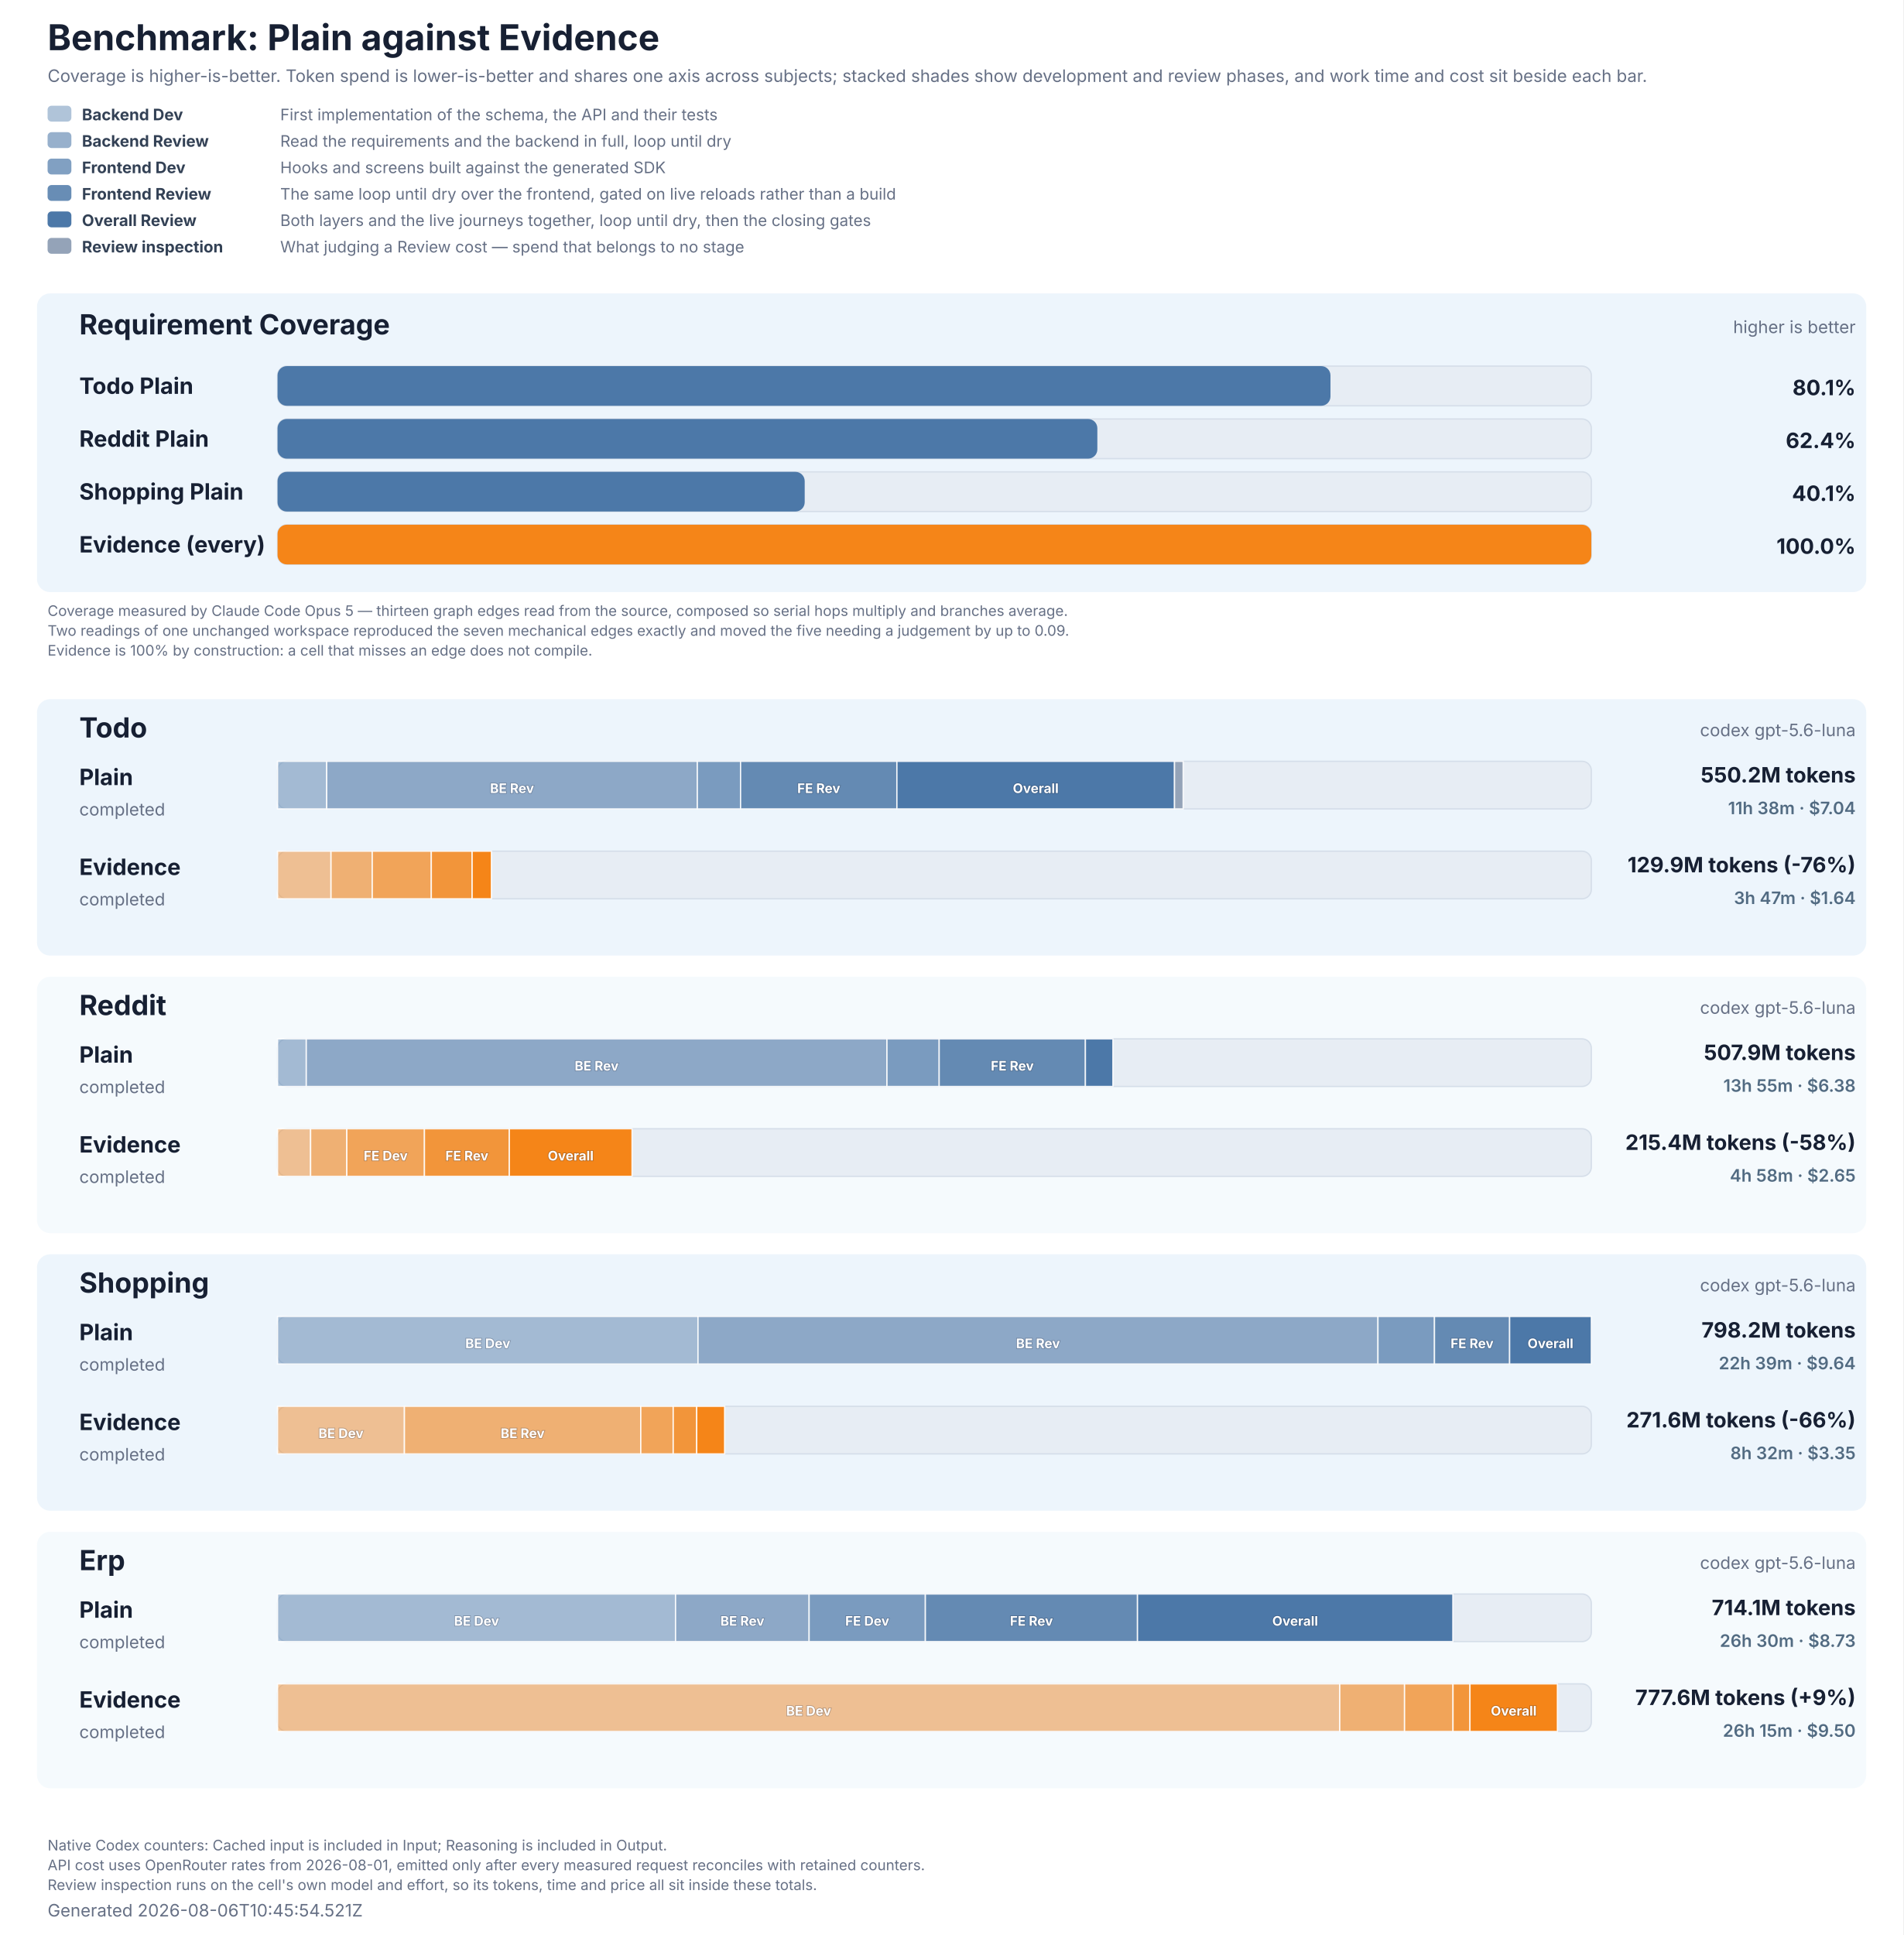
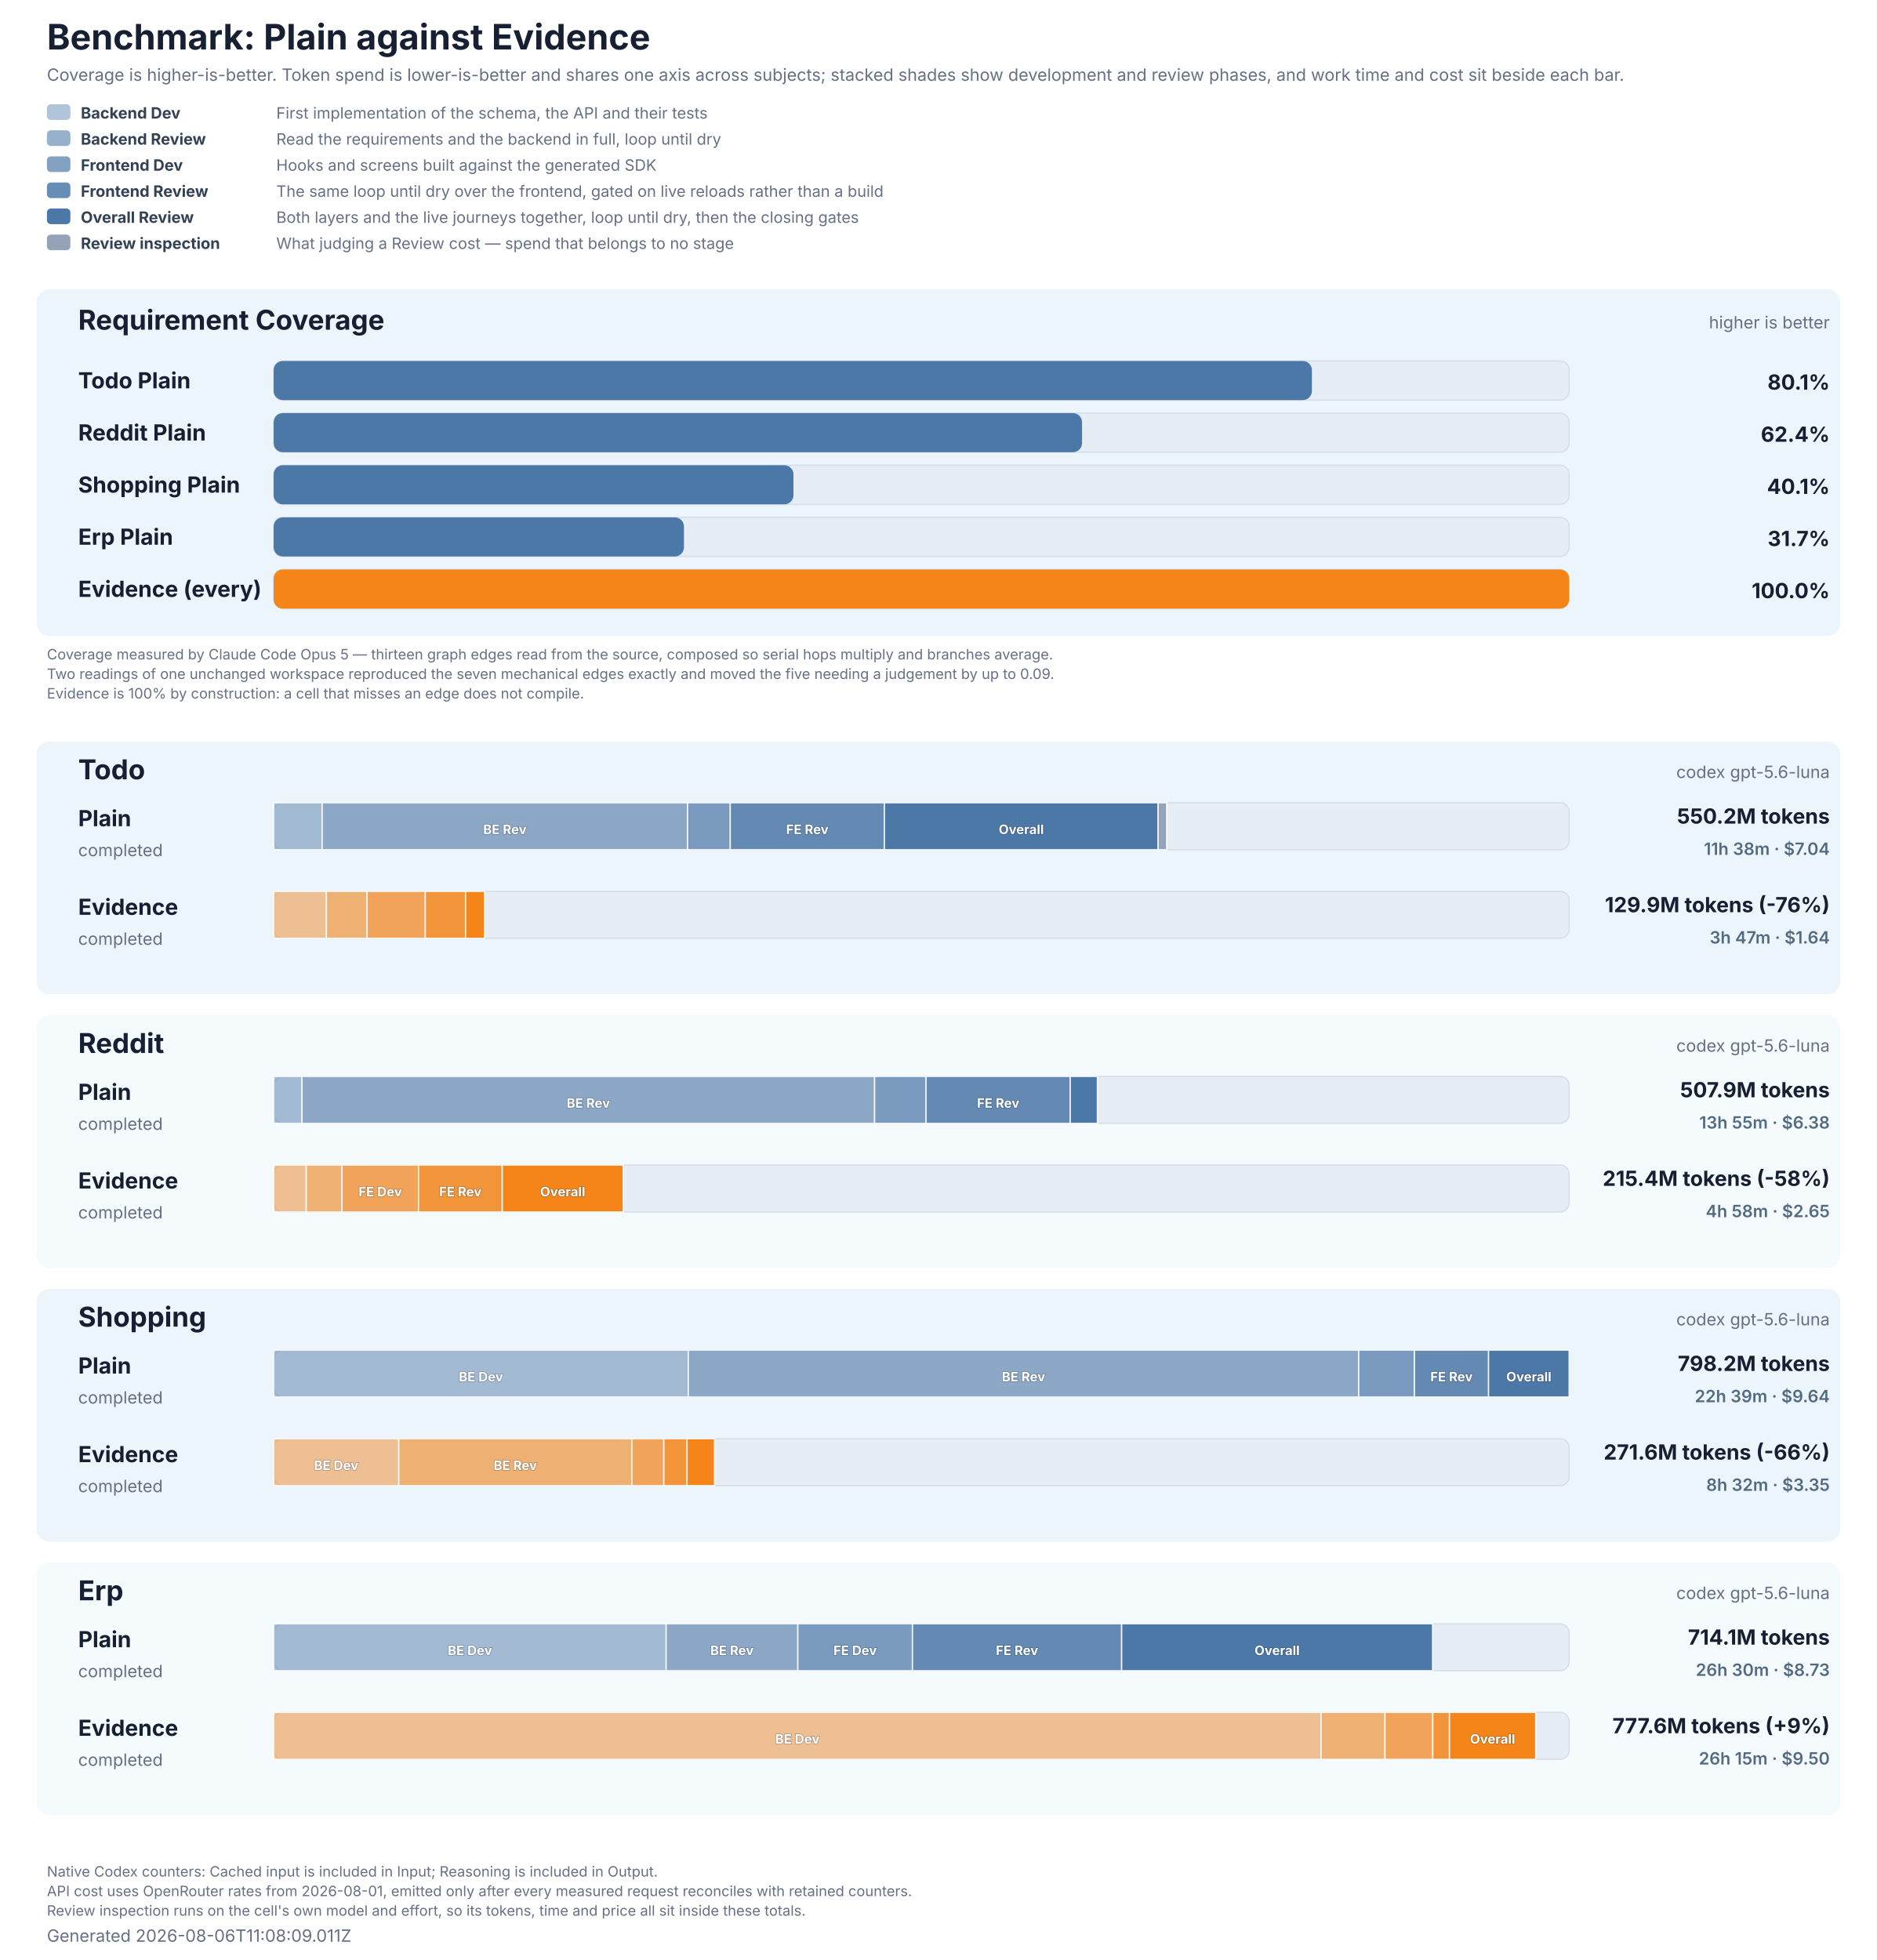
- <svg xmlns="http://www.w3.org/2000/svg" role="img" aria-labelledby="title description" viewBox="0 0 1440 1464" width="1440" height="1464">
+ <svg xmlns="http://www.w3.org/2000/svg" role="img" aria-labelledby="title description" viewBox="0 0 1440 1504" width="1440" height="1504">
  <style>
  text { font-family: Inter, ui-sans-serif, system-ui, -apple-system, BlinkMacSystemFont, 'Segoe UI', sans-serif; fill: #172033; }
  .title { font-size: 27px; font-weight: 700; }
  .subtitle, .generated, .group-meta, .row-status { font-size: 13px; fill: #667085; }
  .group { fill: #e8f2fb; }
  .group-title { font-size: 21px; font-weight: 700; }
  .row-label { font-size: 17px; font-weight: 700; }
  .value { font-size: 16px; font-weight: 700; }
  .cost-value { font-size: 13px; font-weight: 600; fill: #526b82; }
  .legend { font-size: 12px; fill: #667085; }
  .legend-label { font-size: 12px; font-weight: 700; fill: #334155; }
  .segment-label { font-size: 10px; font-weight: 700; fill: #ffffff; paint-order: stroke; stroke: #172033; stroke-opacity: 0.28; stroke-width: 1px; }
  .phase-segment { stroke: #ffffff; stroke-opacity: 0.86; stroke-width: 1px; }
  .track { fill: #e7edf4; stroke: #d5dee9; stroke-width: 1px; }
  .empty { font-size: 15px; fill: #667085; }
  .table-note { font-size: 11px; fill: #667085; }
</style>
-   <rect width="1440" height="1464" fill="#ffffff" />
+   <rect width="1440" height="1504" fill="#ffffff" />
  <text x="36" y="38" class="title">Benchmark: Plain against Evidence</text>
  <text x="36" y="62" class="subtitle">Coverage is higher-is-better. Token spend is lower-is-better and shares one axis across subjects; stacked shades show development and review phases, and work time and cost sit beside each bar.</text>
  <rect x="36" y="80" width="18" height="12" rx="3" fill="#4c78a8" fill-opacity="0.44" />
  <text x="62" y="91" class="legend-label">Backend Dev</text>
  <text x="212" y="91" class="legend">First implementation of the schema, the API and their tests</text>
  <rect x="36" y="100" width="18" height="12" rx="3" fill="#4c78a8" fill-opacity="0.58" />
  <text x="62" y="111" class="legend-label">Backend Review</text>
  <text x="212" y="111" class="legend">Read the requirements and the backend in full, loop until dry</text>
  <rect x="36" y="120" width="18" height="12" rx="3" fill="#4c78a8" fill-opacity="0.7" />
  <text x="62" y="131" class="legend-label">Frontend Dev</text>
  <text x="212" y="131" class="legend">Hooks and screens built against the generated SDK</text>
  <rect x="36" y="140" width="18" height="12" rx="3" fill="#4c78a8" fill-opacity="0.84" />
  <text x="62" y="151" class="legend-label">Frontend Review</text>
  <text x="212" y="151" class="legend">The same loop until dry over the frontend, gated on live reloads rather than a build</text>
  <rect x="36" y="160" width="18" height="12" rx="3" fill="#4c78a8" fill-opacity="1" />
  <text x="62" y="171" class="legend-label">Overall Review</text>
  <text x="212" y="171" class="legend">Both layers and the live journeys together, loop until dry, then the closing gates</text>
  <rect x="36" y="180" width="18" height="12" rx="3" fill="#94a3b8" fill-opacity="1" />
  <text x="62" y="191" class="legend-label">Review inspection</text>
  <text x="212" y="191" class="legend">What judging a Review cost — spend that belongs to no stage</text>
-   <rect x="28" y="222" width="1384" height="226" rx="10" class="group" fill-opacity="0.78" />
+   <rect x="28" y="222" width="1384" height="266" rx="10" class="group" fill-opacity="0.78" />
  <text x="60" y="253" class="group-title">Requirement Coverage</text>
  <text x="1404" y="252" text-anchor="end" class="group-meta">higher is better</text>
  <text x="60" y="298" class="row-label" fill="#4c78a8">Todo Plain</text>
  <rect x="210" y="277" width="994" height="30" rx="7" class="track" />
  <rect x="210" y="277" width="796.64" height="30" rx="7" fill="#4c78a8" data-coverage="80.14496666666666" />
  <text x="1404" y="299" text-anchor="end" class="value" fill="#4c78a8">80.1%</text>
  <text x="60" y="338" class="row-label" fill="#4c78a8">Reddit Plain</text>
  <rect x="210" y="317" width="994" height="30" rx="7" class="track" />
  <rect x="210" y="317" width="620.26" height="30" rx="7" fill="#4c78a8" data-coverage="62.400702566666666" />
  <text x="1404" y="339" text-anchor="end" class="value" fill="#4c78a8">62.4%</text>
  <text x="60" y="378" class="row-label" fill="#4c78a8">Shopping Plain</text>
  <rect x="210" y="357" width="994" height="30" rx="7" class="track" />
  <rect x="210" y="357" width="398.84" height="30" rx="7" fill="#4c78a8" data-coverage="40.12511413497504" />
  <text x="1404" y="379" text-anchor="end" class="value" fill="#4c78a8">40.1%</text>
-   <text x="60" y="418" class="row-label" fill="#f58518">Evidence (every)</text>
+   <text x="60" y="418" class="row-label" fill="#4c78a8">Erp Plain</text>
  <rect x="210" y="397" width="994" height="30" rx="7" class="track" />
-   <rect x="210" y="397" width="994.00" height="30" rx="7" fill="#f58518" data-coverage="100" />
-   <text x="1404" y="419" text-anchor="end" class="value" fill="#f58518">100.0%</text>
-   <text x="36" y="466" class="table-note">Coverage measured by Claude Code Opus 5 — thirteen graph edges read from the source, composed so serial hops multiply and branches average.</text>
-   <text x="36" y="481" class="table-note">Two readings of one unchanged workspace reproduced the seven mechanical edges exactly and moved the five needing a judgement by up to 0.09.</text>
-   <text x="36" y="496" class="table-note">Evidence is 100% by construction: a cell that misses an edge does not compile.</text>
-   <rect x="28" y="529" width="1384" height="194" rx="10" class="group" fill-opacity="0.78" />
-   <text x="60" y="558" class="group-title">Todo</text>
-   <text x="1404" y="557" text-anchor="end" class="group-meta">codex gpt-5.6-luna</text>
-   <text x="60" y="594" class="row-label" fill="#4c78a8">Plain</text>
-   <text x="60" y="617" class="row-status">completed</text>
-   <rect x="210" y="576" width="994" height="36" rx="7" class="track" />
-   <rect x="210.00" y="576" width="37.20" height="36" fill="#4c78a8" fill-opacity="0.44" class="phase-segment" data-phase="backend-development" data-tokens="29872719" />
-   <rect x="247.20" y="576" width="280.40" height="36" fill="#4c78a8" fill-opacity="0.58" class="phase-segment" data-phase="backend-review" data-tokens="225165342" />
-   <text x="387.40" y="600" text-anchor="middle" class="segment-label">BE Rev</text>
-   <rect x="527.60" y="576" width="32.73" height="36" fill="#4c78a8" fill-opacity="0.7" class="phase-segment" data-phase="frontend-development" data-tokens="26279528" />
-   <rect x="560.33" y="576" width="118.28" height="36" fill="#4c78a8" fill-opacity="0.84" class="phase-segment" data-phase="frontend-review" data-tokens="94981769" />
-   <text x="619.47" y="600" text-anchor="middle" class="segment-label">FE Rev</text>
-   <rect x="678.61" y="576" width="210.04" height="36" fill="#4c78a8" fill-opacity="1" class="phase-segment" data-phase="overall-review" data-tokens="168663056" />
-   <text x="783.63" y="600" text-anchor="middle" class="segment-label">Overall</text>
-   <rect x="888.64" y="576" width="6.53" height="36" fill="#94a3b8" class="phase-segment" data-phase="review-inspection" data-tokens="5245628" />
-   <text x="1404" y="592" text-anchor="end" class="value">550.2M tokens</text>
-   <text x="1404" y="616" text-anchor="end" class="cost-value">11h 38m · $7.04</text>
-   <text x="60" y="662" class="row-label" fill="#f58518">Evidence</text>
-   <text x="60" y="685" class="row-status">completed</text>
-   <rect x="210" y="644" width="994" height="36" rx="7" class="track" />
-   <rect x="210.00" y="644" width="40.44" height="36" fill="#f58518" fill-opacity="0.44" class="phase-segment" data-phase="backend-development" data-tokens="32474293" />
-   <rect x="250.44" y="644" width="31.22" height="36" fill="#f58518" fill-opacity="0.58" class="phase-segment" data-phase="backend-review" data-tokens="25067684" />
-   <rect x="281.66" y="644" width="44.68" height="36" fill="#f58518" fill-opacity="0.7" class="phase-segment" data-phase="frontend-development" data-tokens="35876257" />
-   <rect x="326.33" y="644" width="30.90" height="36" fill="#f58518" fill-opacity="0.84" class="phase-segment" data-phase="frontend-review" data-tokens="24811262" />
-   <rect x="357.23" y="644" width="14.57" height="36" fill="#f58518" fill-opacity="1" class="phase-segment" data-phase="overall-review" data-tokens="11698563" />
-   <text x="1404" y="660" text-anchor="end" class="value">129.9M tokens (-76%)</text>
-   <text x="1404" y="684" text-anchor="end" class="cost-value">3h 47m · $1.64</text>
-   <rect x="28" y="739" width="1384" height="194" rx="10" class="group" fill-opacity="0.42" />
-   <text x="60" y="768" class="group-title">Reddit</text>
-   <text x="1404" y="767" text-anchor="end" class="group-meta">codex gpt-5.6-luna</text>
-   <text x="60" y="804" class="row-label" fill="#4c78a8">Plain</text>
-   <text x="60" y="827" class="row-status">completed</text>
-   <rect x="210" y="786" width="994" height="36" rx="7" class="track" />
-   <rect x="210.00" y="786" width="21.73" height="36" fill="#4c78a8" fill-opacity="0.44" class="phase-segment" data-phase="backend-development" data-tokens="17450090" />
-   <rect x="231.73" y="786" width="439.36" height="36" fill="#4c78a8" fill-opacity="0.58" class="phase-segment" data-phase="backend-review" data-tokens="352811491" />
-   <text x="451.41" y="810" text-anchor="middle" class="segment-label">BE Rev</text>
-   <rect x="671.09" y="786" width="39.51" height="36" fill="#4c78a8" fill-opacity="0.7" class="phase-segment" data-phase="frontend-development" data-tokens="31723600" />
-   <rect x="710.59" y="786" width="110.63" height="36" fill="#4c78a8" fill-opacity="0.84" class="phase-segment" data-phase="frontend-review" data-tokens="88835486" />
-   <text x="765.91" y="810" text-anchor="middle" class="segment-label">FE Rev</text>
-   <rect x="821.22" y="786" width="20.80" height="36" fill="#4c78a8" fill-opacity="1" class="phase-segment" data-phase="overall-review" data-tokens="16705282" />
-   <text x="1404" y="802" text-anchor="end" class="value">507.9M tokens</text>
-   <text x="1404" y="826" text-anchor="end" class="cost-value">13h 55m · $6.38</text>
-   <text x="60" y="872" class="row-label" fill="#f58518">Evidence</text>
-   <text x="60" y="895" class="row-status">completed</text>
-   <rect x="210" y="854" width="994" height="36" rx="7" class="track" />
-   <rect x="210.00" y="854" width="25.00" height="36" fill="#f58518" fill-opacity="0.44" class="phase-segment" data-phase="backend-development" data-tokens="20078882" />
-   <rect x="235.00" y="854" width="27.42" height="36" fill="#f58518" fill-opacity="0.58" class="phase-segment" data-phase="backend-review" data-tokens="22019408" />
-   <rect x="262.43" y="854" width="58.71" height="36" fill="#f58518" fill-opacity="0.7" class="phase-segment" data-phase="frontend-development" data-tokens="47141668" />
-   <text x="291.78" y="878" text-anchor="middle" class="segment-label">FE Dev</text>
-   <rect x="321.13" y="854" width="64.24" height="36" fill="#f58518" fill-opacity="0.84" class="phase-segment" data-phase="frontend-review" data-tokens="51584370" />
-   <text x="353.25" y="878" text-anchor="middle" class="segment-label">FE Rev</text>
-   <rect x="385.37" y="854" width="92.83" height="36" fill="#f58518" fill-opacity="1" class="phase-segment" data-phase="overall-review" data-tokens="74545453" />
-   <text x="431.78" y="878" text-anchor="middle" class="segment-label">Overall</text>
-   <text x="1404" y="870" text-anchor="end" class="value">215.4M tokens (-58%)</text>
-   <text x="1404" y="894" text-anchor="end" class="cost-value">4h 58m · $2.65</text>
-   <rect x="28" y="949" width="1384" height="194" rx="10" class="group" fill-opacity="0.78" />
-   <text x="60" y="978" class="group-title">Shopping</text>
-   <text x="1404" y="977" text-anchor="end" class="group-meta">codex gpt-5.6-luna</text>
-   <text x="60" y="1014" class="row-label" fill="#4c78a8">Plain</text>
-   <text x="60" y="1037" class="row-status">completed</text>
-   <rect x="210" y="996" width="994" height="36" rx="7" class="track" />
-   <rect x="210.00" y="996" width="318.11" height="36" fill="#4c78a8" fill-opacity="0.44" class="phase-segment" data-phase="backend-development" data-tokens="255451467" />
-   <text x="369.06" y="1020" text-anchor="middle" class="segment-label">BE Dev</text>
-   <rect x="528.11" y="996" width="514.46" height="36" fill="#4c78a8" fill-opacity="0.58" class="phase-segment" data-phase="backend-review" data-tokens="413122866" />
-   <text x="785.35" y="1020" text-anchor="middle" class="segment-label">BE Rev</text>
-   <rect x="1042.58" y="996" width="42.75" height="36" fill="#4c78a8" fill-opacity="0.7" class="phase-segment" data-phase="frontend-development" data-tokens="34329031" />
-   <rect x="1085.33" y="996" width="56.86" height="36" fill="#4c78a8" fill-opacity="0.84" class="phase-segment" data-phase="frontend-review" data-tokens="45659705" />
-   <text x="1113.76" y="1020" text-anchor="middle" class="segment-label">FE Rev</text>
-   <rect x="1142.19" y="996" width="61.81" height="36" fill="#4c78a8" fill-opacity="1" class="phase-segment" data-phase="overall-review" data-tokens="49635781" />
-   <text x="1173.09" y="1020" text-anchor="middle" class="segment-label">Overall</text>
-   <text x="1404" y="1012" text-anchor="end" class="value">798.2M tokens</text>
-   <text x="1404" y="1036" text-anchor="end" class="cost-value">22h 39m · $9.64</text>
-   <text x="60" y="1082" class="row-label" fill="#f58518">Evidence</text>
-   <text x="60" y="1105" class="row-status">completed</text>
-   <rect x="210" y="1064" width="994" height="36" rx="7" class="track" />
-   <rect x="210.00" y="1064" width="95.98" height="36" fill="#f58518" fill-opacity="0.44" class="phase-segment" data-phase="backend-development" data-tokens="77076340" />
-   <text x="257.99" y="1088" text-anchor="middle" class="segment-label">BE Dev</text>
-   <rect x="305.98" y="1064" width="178.85" height="36" fill="#f58518" fill-opacity="0.58" class="phase-segment" data-phase="backend-review" data-tokens="143620415" />
-   <text x="395.41" y="1088" text-anchor="middle" class="segment-label">BE Rev</text>
-   <rect x="484.83" y="1064" width="24.52" height="36" fill="#f58518" fill-opacity="0.7" class="phase-segment" data-phase="frontend-development" data-tokens="19691264" />
-   <rect x="509.36" y="1064" width="17.79" height="36" fill="#f58518" fill-opacity="0.84" class="phase-segment" data-phase="frontend-review" data-tokens="14287766" />
-   <rect x="527.15" y="1064" width="21.09" height="36" fill="#f58518" fill-opacity="1" class="phase-segment" data-phase="overall-review" data-tokens="16933079" />
-   <text x="1404" y="1080" text-anchor="end" class="value">271.6M tokens (-66%)</text>
-   <text x="1404" y="1104" text-anchor="end" class="cost-value">8h 32m · $3.35</text>
-   <rect x="28" y="1159" width="1384" height="194" rx="10" class="group" fill-opacity="0.42" />
-   <text x="60" y="1188" class="group-title">Erp</text>
-   <text x="1404" y="1187" text-anchor="end" class="group-meta">codex gpt-5.6-luna</text>
-   <text x="60" y="1224" class="row-label" fill="#4c78a8">Plain</text>
-   <text x="60" y="1247" class="row-status">completed</text>
-   <rect x="210" y="1206" width="994" height="36" rx="7" class="track" />
-   <rect x="210.00" y="1206" width="301.13" height="36" fill="#4c78a8" fill-opacity="0.44" class="phase-segment" data-phase="backend-development" data-tokens="241812680" />
-   <text x="360.57" y="1230" text-anchor="middle" class="segment-label">BE Dev</text>
-   <rect x="511.13" y="1206" width="101.06" height="36" fill="#4c78a8" fill-opacity="0.58" class="phase-segment" data-phase="backend-review" data-tokens="81156222" />
-   <text x="561.66" y="1230" text-anchor="middle" class="segment-label">BE Rev</text>
-   <rect x="612.19" y="1206" width="87.93" height="36" fill="#4c78a8" fill-opacity="0.7" class="phase-segment" data-phase="frontend-development" data-tokens="70612401" />
-   <text x="656.16" y="1230" text-anchor="middle" class="segment-label">FE Dev</text>
-   <rect x="700.13" y="1206" width="160.51" height="36" fill="#4c78a8" fill-opacity="0.84" class="phase-segment" data-phase="frontend-review" data-tokens="128890055" />
-   <text x="780.38" y="1230" text-anchor="middle" class="segment-label">FE Rev</text>
-   <rect x="860.64" y="1206" width="238.59" height="36" fill="#4c78a8" fill-opacity="1" class="phase-segment" data-phase="overall-review" data-tokens="191593998" />
-   <text x="979.93" y="1230" text-anchor="middle" class="segment-label">Overall</text>
-   <text x="1404" y="1222" text-anchor="end" class="value">714.1M tokens</text>
-   <text x="1404" y="1246" text-anchor="end" class="cost-value">26h 30m · $8.73</text>
-   <text x="60" y="1292" class="row-label" fill="#f58518">Evidence</text>
-   <text x="60" y="1315" class="row-status">completed</text>
-   <rect x="210" y="1274" width="994" height="36" rx="7" class="track" />
-   <rect x="210.00" y="1274" width="803.67" height="36" fill="#f58518" fill-opacity="0.44" class="phase-segment" data-phase="backend-development" data-tokens="645364359" />
-   <text x="611.84" y="1298" text-anchor="middle" class="segment-label">BE Dev</text>
-   <rect x="1013.67" y="1274" width="49.02" height="36" fill="#f58518" fill-opacity="0.58" class="phase-segment" data-phase="backend-review" data-tokens="39360505" />
-   <rect x="1062.69" y="1274" width="36.67" height="36" fill="#f58518" fill-opacity="0.7" class="phase-segment" data-phase="frontend-development" data-tokens="29445251" />
-   <rect x="1099.36" y="1274" width="12.84" height="36" fill="#f58518" fill-opacity="0.84" class="phase-segment" data-phase="frontend-review" data-tokens="10307041" />
-   <rect x="1112.19" y="1274" width="66.15" height="36" fill="#f58518" fill-opacity="1" class="phase-segment" data-phase="overall-review" data-tokens="53120521" />
-   <text x="1145.27" y="1298" text-anchor="middle" class="segment-label">Overall</text>
-   <text x="1404" y="1290" text-anchor="end" class="value">777.6M tokens (+9%)</text>
-   <text x="1404" y="1314" text-anchor="end" class="cost-value">26h 15m · $9.50</text>
-   <text x="36" y="1400" class="table-note">Native Codex counters: Cached input is included in Input; Reasoning is included in Output.</text>
-   <text x="36" y="1415" class="table-note">API cost uses OpenRouter rates from 2026-08-01, emitted only after every measured request reconciles with retained counters.</text>
-   <text x="36" y="1430" class="table-note">Review inspection runs on the cell's own model and effort, so its tokens, time and price all sit inside these totals.</text>
-   <text x="36" y="1450" class="generated">Generated 2026-08-06T10:45:54.521Z</text>
+   <rect x="210" y="397" width="314.81" height="30" rx="7" fill="#4c78a8" data-coverage="31.67055414856898" />
+   <text x="1404" y="419" text-anchor="end" class="value" fill="#4c78a8">31.7%</text>
+   <text x="60" y="458" class="row-label" fill="#f58518">Evidence (every)</text>
+   <rect x="210" y="437" width="994" height="30" rx="7" class="track" />
+   <rect x="210" y="437" width="994.00" height="30" rx="7" fill="#f58518" data-coverage="100" />
+   <text x="1404" y="459" text-anchor="end" class="value" fill="#f58518">100.0%</text>
+   <text x="36" y="506" class="table-note">Coverage measured by Claude Code Opus 5 — thirteen graph edges read from the source, composed so serial hops multiply and branches average.</text>
+   <text x="36" y="521" class="table-note">Two readings of one unchanged workspace reproduced the seven mechanical edges exactly and moved the five needing a judgement by up to 0.09.</text>
+   <text x="36" y="536" class="table-note">Evidence is 100% by construction: a cell that misses an edge does not compile.</text>
+   <rect x="28" y="569" width="1384" height="194" rx="10" class="group" fill-opacity="0.78" />
+   <text x="60" y="598" class="group-title">Todo</text>
+   <text x="1404" y="597" text-anchor="end" class="group-meta">codex gpt-5.6-luna</text>
+   <text x="60" y="634" class="row-label" fill="#4c78a8">Plain</text>
+   <text x="60" y="657" class="row-status">completed</text>
+   <rect x="210" y="616" width="994" height="36" rx="7" class="track" />
+   <rect x="210.00" y="616" width="37.20" height="36" fill="#4c78a8" fill-opacity="0.44" class="phase-segment" data-phase="backend-development" data-tokens="29872719" />
+   <rect x="247.20" y="616" width="280.40" height="36" fill="#4c78a8" fill-opacity="0.58" class="phase-segment" data-phase="backend-review" data-tokens="225165342" />
+   <text x="387.40" y="640" text-anchor="middle" class="segment-label">BE Rev</text>
+   <rect x="527.60" y="616" width="32.73" height="36" fill="#4c78a8" fill-opacity="0.7" class="phase-segment" data-phase="frontend-development" data-tokens="26279528" />
+   <rect x="560.33" y="616" width="118.28" height="36" fill="#4c78a8" fill-opacity="0.84" class="phase-segment" data-phase="frontend-review" data-tokens="94981769" />
+   <text x="619.47" y="640" text-anchor="middle" class="segment-label">FE Rev</text>
+   <rect x="678.61" y="616" width="210.04" height="36" fill="#4c78a8" fill-opacity="1" class="phase-segment" data-phase="overall-review" data-tokens="168663056" />
+   <text x="783.63" y="640" text-anchor="middle" class="segment-label">Overall</text>
+   <rect x="888.64" y="616" width="6.53" height="36" fill="#94a3b8" class="phase-segment" data-phase="review-inspection" data-tokens="5245628" />
+   <text x="1404" y="632" text-anchor="end" class="value">550.2M tokens</text>
+   <text x="1404" y="656" text-anchor="end" class="cost-value">11h 38m · $7.04</text>
+   <text x="60" y="702" class="row-label" fill="#f58518">Evidence</text>
+   <text x="60" y="725" class="row-status">completed</text>
+   <rect x="210" y="684" width="994" height="36" rx="7" class="track" />
+   <rect x="210.00" y="684" width="40.44" height="36" fill="#f58518" fill-opacity="0.44" class="phase-segment" data-phase="backend-development" data-tokens="32474293" />
+   <rect x="250.44" y="684" width="31.22" height="36" fill="#f58518" fill-opacity="0.58" class="phase-segment" data-phase="backend-review" data-tokens="25067684" />
+   <rect x="281.66" y="684" width="44.68" height="36" fill="#f58518" fill-opacity="0.7" class="phase-segment" data-phase="frontend-development" data-tokens="35876257" />
+   <rect x="326.33" y="684" width="30.90" height="36" fill="#f58518" fill-opacity="0.84" class="phase-segment" data-phase="frontend-review" data-tokens="24811262" />
+   <rect x="357.23" y="684" width="14.57" height="36" fill="#f58518" fill-opacity="1" class="phase-segment" data-phase="overall-review" data-tokens="11698563" />
+   <text x="1404" y="700" text-anchor="end" class="value">129.9M tokens (-76%)</text>
+   <text x="1404" y="724" text-anchor="end" class="cost-value">3h 47m · $1.64</text>
+   <rect x="28" y="779" width="1384" height="194" rx="10" class="group" fill-opacity="0.42" />
+   <text x="60" y="808" class="group-title">Reddit</text>
+   <text x="1404" y="807" text-anchor="end" class="group-meta">codex gpt-5.6-luna</text>
+   <text x="60" y="844" class="row-label" fill="#4c78a8">Plain</text>
+   <text x="60" y="867" class="row-status">completed</text>
+   <rect x="210" y="826" width="994" height="36" rx="7" class="track" />
+   <rect x="210.00" y="826" width="21.73" height="36" fill="#4c78a8" fill-opacity="0.44" class="phase-segment" data-phase="backend-development" data-tokens="17450090" />
+   <rect x="231.73" y="826" width="439.36" height="36" fill="#4c78a8" fill-opacity="0.58" class="phase-segment" data-phase="backend-review" data-tokens="352811491" />
+   <text x="451.41" y="850" text-anchor="middle" class="segment-label">BE Rev</text>
+   <rect x="671.09" y="826" width="39.51" height="36" fill="#4c78a8" fill-opacity="0.7" class="phase-segment" data-phase="frontend-development" data-tokens="31723600" />
+   <rect x="710.59" y="826" width="110.63" height="36" fill="#4c78a8" fill-opacity="0.84" class="phase-segment" data-phase="frontend-review" data-tokens="88835486" />
+   <text x="765.91" y="850" text-anchor="middle" class="segment-label">FE Rev</text>
+   <rect x="821.22" y="826" width="20.80" height="36" fill="#4c78a8" fill-opacity="1" class="phase-segment" data-phase="overall-review" data-tokens="16705282" />
+   <text x="1404" y="842" text-anchor="end" class="value">507.9M tokens</text>
+   <text x="1404" y="866" text-anchor="end" class="cost-value">13h 55m · $6.38</text>
+   <text x="60" y="912" class="row-label" fill="#f58518">Evidence</text>
+   <text x="60" y="935" class="row-status">completed</text>
+   <rect x="210" y="894" width="994" height="36" rx="7" class="track" />
+   <rect x="210.00" y="894" width="25.00" height="36" fill="#f58518" fill-opacity="0.44" class="phase-segment" data-phase="backend-development" data-tokens="20078882" />
+   <rect x="235.00" y="894" width="27.42" height="36" fill="#f58518" fill-opacity="0.58" class="phase-segment" data-phase="backend-review" data-tokens="22019408" />
+   <rect x="262.43" y="894" width="58.71" height="36" fill="#f58518" fill-opacity="0.7" class="phase-segment" data-phase="frontend-development" data-tokens="47141668" />
+   <text x="291.78" y="918" text-anchor="middle" class="segment-label">FE Dev</text>
+   <rect x="321.13" y="894" width="64.24" height="36" fill="#f58518" fill-opacity="0.84" class="phase-segment" data-phase="frontend-review" data-tokens="51584370" />
+   <text x="353.25" y="918" text-anchor="middle" class="segment-label">FE Rev</text>
+   <rect x="385.37" y="894" width="92.83" height="36" fill="#f58518" fill-opacity="1" class="phase-segment" data-phase="overall-review" data-tokens="74545453" />
+   <text x="431.78" y="918" text-anchor="middle" class="segment-label">Overall</text>
+   <text x="1404" y="910" text-anchor="end" class="value">215.4M tokens (-58%)</text>
+   <text x="1404" y="934" text-anchor="end" class="cost-value">4h 58m · $2.65</text>
+   <rect x="28" y="989" width="1384" height="194" rx="10" class="group" fill-opacity="0.78" />
+   <text x="60" y="1018" class="group-title">Shopping</text>
+   <text x="1404" y="1017" text-anchor="end" class="group-meta">codex gpt-5.6-luna</text>
+   <text x="60" y="1054" class="row-label" fill="#4c78a8">Plain</text>
+   <text x="60" y="1077" class="row-status">completed</text>
+   <rect x="210" y="1036" width="994" height="36" rx="7" class="track" />
+   <rect x="210.00" y="1036" width="318.11" height="36" fill="#4c78a8" fill-opacity="0.44" class="phase-segment" data-phase="backend-development" data-tokens="255451467" />
+   <text x="369.06" y="1060" text-anchor="middle" class="segment-label">BE Dev</text>
+   <rect x="528.11" y="1036" width="514.46" height="36" fill="#4c78a8" fill-opacity="0.58" class="phase-segment" data-phase="backend-review" data-tokens="413122866" />
+   <text x="785.35" y="1060" text-anchor="middle" class="segment-label">BE Rev</text>
+   <rect x="1042.58" y="1036" width="42.75" height="36" fill="#4c78a8" fill-opacity="0.7" class="phase-segment" data-phase="frontend-development" data-tokens="34329031" />
+   <rect x="1085.33" y="1036" width="56.86" height="36" fill="#4c78a8" fill-opacity="0.84" class="phase-segment" data-phase="frontend-review" data-tokens="45659705" />
+   <text x="1113.76" y="1060" text-anchor="middle" class="segment-label">FE Rev</text>
+   <rect x="1142.19" y="1036" width="61.81" height="36" fill="#4c78a8" fill-opacity="1" class="phase-segment" data-phase="overall-review" data-tokens="49635781" />
+   <text x="1173.09" y="1060" text-anchor="middle" class="segment-label">Overall</text>
+   <text x="1404" y="1052" text-anchor="end" class="value">798.2M tokens</text>
+   <text x="1404" y="1076" text-anchor="end" class="cost-value">22h 39m · $9.64</text>
+   <text x="60" y="1122" class="row-label" fill="#f58518">Evidence</text>
+   <text x="60" y="1145" class="row-status">completed</text>
+   <rect x="210" y="1104" width="994" height="36" rx="7" class="track" />
+   <rect x="210.00" y="1104" width="95.98" height="36" fill="#f58518" fill-opacity="0.44" class="phase-segment" data-phase="backend-development" data-tokens="77076340" />
+   <text x="257.99" y="1128" text-anchor="middle" class="segment-label">BE Dev</text>
+   <rect x="305.98" y="1104" width="178.85" height="36" fill="#f58518" fill-opacity="0.58" class="phase-segment" data-phase="backend-review" data-tokens="143620415" />
+   <text x="395.41" y="1128" text-anchor="middle" class="segment-label">BE Rev</text>
+   <rect x="484.83" y="1104" width="24.52" height="36" fill="#f58518" fill-opacity="0.7" class="phase-segment" data-phase="frontend-development" data-tokens="19691264" />
+   <rect x="509.36" y="1104" width="17.79" height="36" fill="#f58518" fill-opacity="0.84" class="phase-segment" data-phase="frontend-review" data-tokens="14287766" />
+   <rect x="527.15" y="1104" width="21.09" height="36" fill="#f58518" fill-opacity="1" class="phase-segment" data-phase="overall-review" data-tokens="16933079" />
+   <text x="1404" y="1120" text-anchor="end" class="value">271.6M tokens (-66%)</text>
+   <text x="1404" y="1144" text-anchor="end" class="cost-value">8h 32m · $3.35</text>
+   <rect x="28" y="1199" width="1384" height="194" rx="10" class="group" fill-opacity="0.42" />
+   <text x="60" y="1228" class="group-title">Erp</text>
+   <text x="1404" y="1227" text-anchor="end" class="group-meta">codex gpt-5.6-luna</text>
+   <text x="60" y="1264" class="row-label" fill="#4c78a8">Plain</text>
+   <text x="60" y="1287" class="row-status">completed</text>
+   <rect x="210" y="1246" width="994" height="36" rx="7" class="track" />
+   <rect x="210.00" y="1246" width="301.13" height="36" fill="#4c78a8" fill-opacity="0.44" class="phase-segment" data-phase="backend-development" data-tokens="241812680" />
+   <text x="360.57" y="1270" text-anchor="middle" class="segment-label">BE Dev</text>
+   <rect x="511.13" y="1246" width="101.06" height="36" fill="#4c78a8" fill-opacity="0.58" class="phase-segment" data-phase="backend-review" data-tokens="81156222" />
+   <text x="561.66" y="1270" text-anchor="middle" class="segment-label">BE Rev</text>
+   <rect x="612.19" y="1246" width="87.93" height="36" fill="#4c78a8" fill-opacity="0.7" class="phase-segment" data-phase="frontend-development" data-tokens="70612401" />
+   <text x="656.16" y="1270" text-anchor="middle" class="segment-label">FE Dev</text>
+   <rect x="700.13" y="1246" width="160.51" height="36" fill="#4c78a8" fill-opacity="0.84" class="phase-segment" data-phase="frontend-review" data-tokens="128890055" />
+   <text x="780.38" y="1270" text-anchor="middle" class="segment-label">FE Rev</text>
+   <rect x="860.64" y="1246" width="238.59" height="36" fill="#4c78a8" fill-opacity="1" class="phase-segment" data-phase="overall-review" data-tokens="191593998" />
+   <text x="979.93" y="1270" text-anchor="middle" class="segment-label">Overall</text>
+   <text x="1404" y="1262" text-anchor="end" class="value">714.1M tokens</text>
+   <text x="1404" y="1286" text-anchor="end" class="cost-value">26h 30m · $8.73</text>
+   <text x="60" y="1332" class="row-label" fill="#f58518">Evidence</text>
+   <text x="60" y="1355" class="row-status">completed</text>
+   <rect x="210" y="1314" width="994" height="36" rx="7" class="track" />
+   <rect x="210.00" y="1314" width="803.67" height="36" fill="#f58518" fill-opacity="0.44" class="phase-segment" data-phase="backend-development" data-tokens="645364359" />
+   <text x="611.84" y="1338" text-anchor="middle" class="segment-label">BE Dev</text>
+   <rect x="1013.67" y="1314" width="49.02" height="36" fill="#f58518" fill-opacity="0.58" class="phase-segment" data-phase="backend-review" data-tokens="39360505" />
+   <rect x="1062.69" y="1314" width="36.67" height="36" fill="#f58518" fill-opacity="0.7" class="phase-segment" data-phase="frontend-development" data-tokens="29445251" />
+   <rect x="1099.36" y="1314" width="12.84" height="36" fill="#f58518" fill-opacity="0.84" class="phase-segment" data-phase="frontend-review" data-tokens="10307041" />
+   <rect x="1112.19" y="1314" width="66.15" height="36" fill="#f58518" fill-opacity="1" class="phase-segment" data-phase="overall-review" data-tokens="53120521" />
+   <text x="1145.27" y="1338" text-anchor="middle" class="segment-label">Overall</text>
+   <text x="1404" y="1330" text-anchor="end" class="value">777.6M tokens (+9%)</text>
+   <text x="1404" y="1354" text-anchor="end" class="cost-value">26h 15m · $9.50</text>
+   <text x="36" y="1440" class="table-note">Native Codex counters: Cached input is included in Input; Reasoning is included in Output.</text>
+   <text x="36" y="1455" class="table-note">API cost uses OpenRouter rates from 2026-08-01, emitted only after every measured request reconciles with retained counters.</text>
+   <text x="36" y="1470" class="table-note">Review inspection runs on the cell's own model and effort, so its tokens, time and price all sit inside these totals.</text>
+   <text x="36" y="1490" class="generated">Generated 2026-08-06T11:08:09.011Z</text>
</svg>
